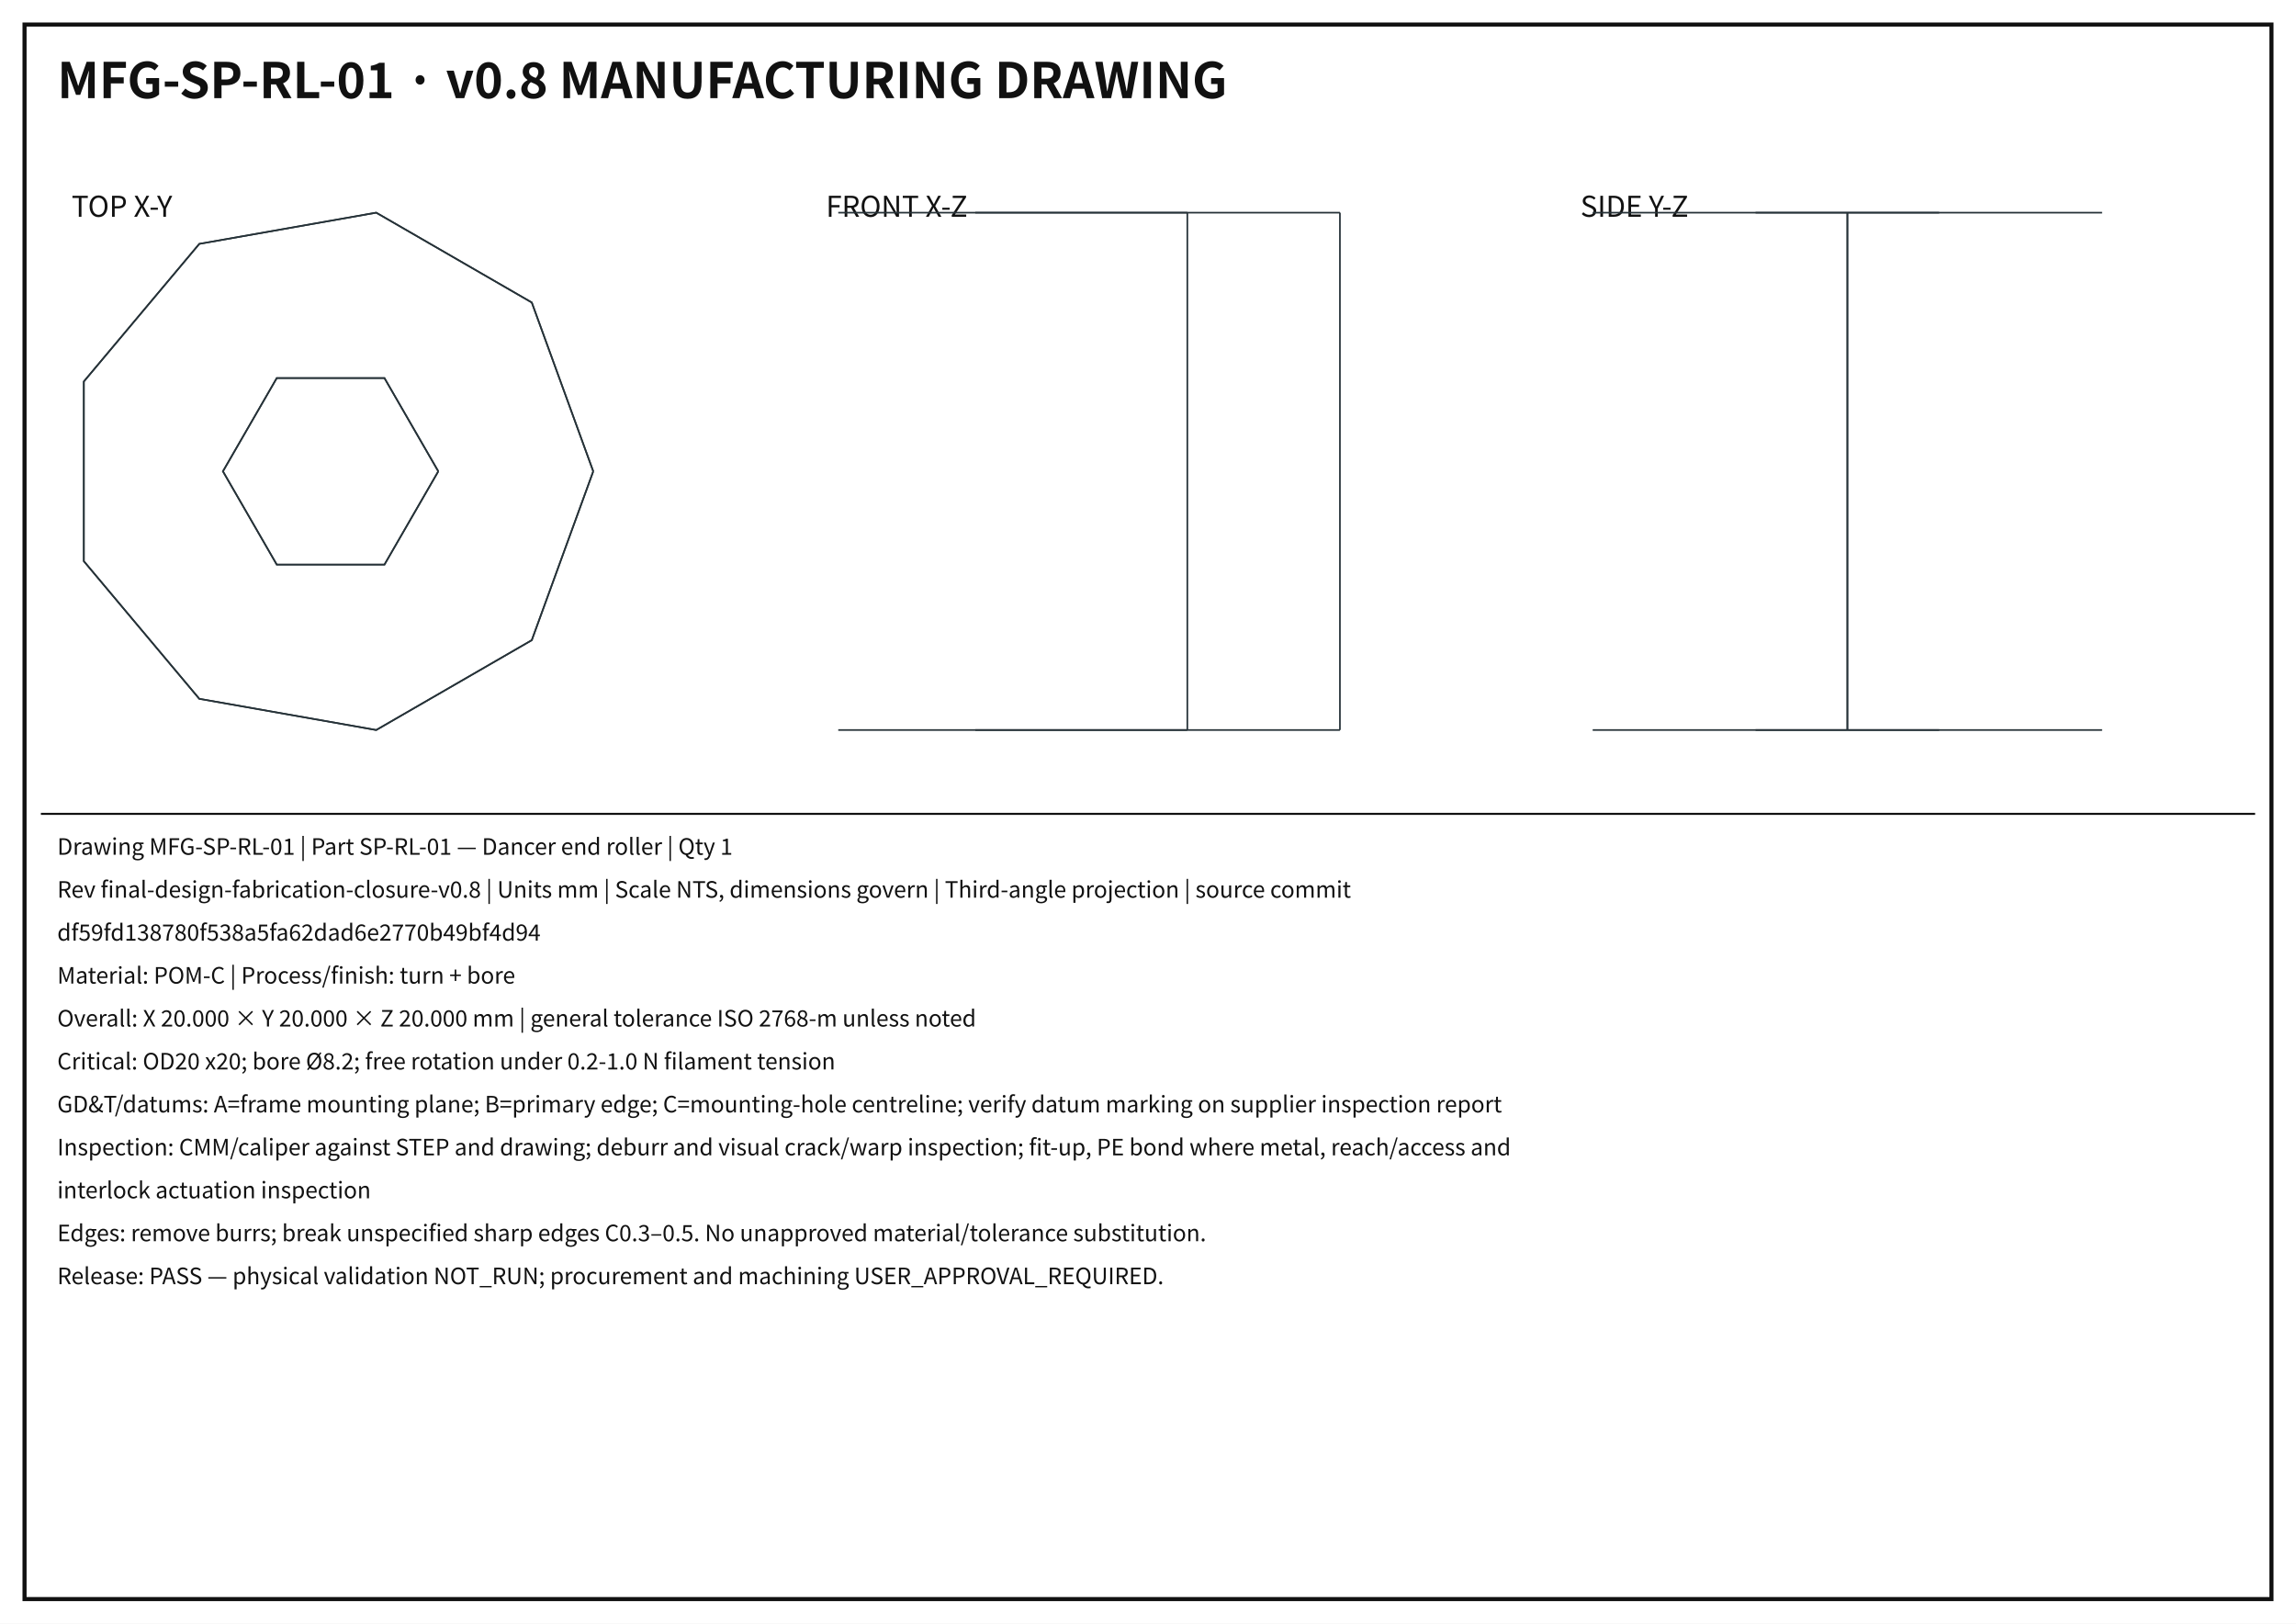
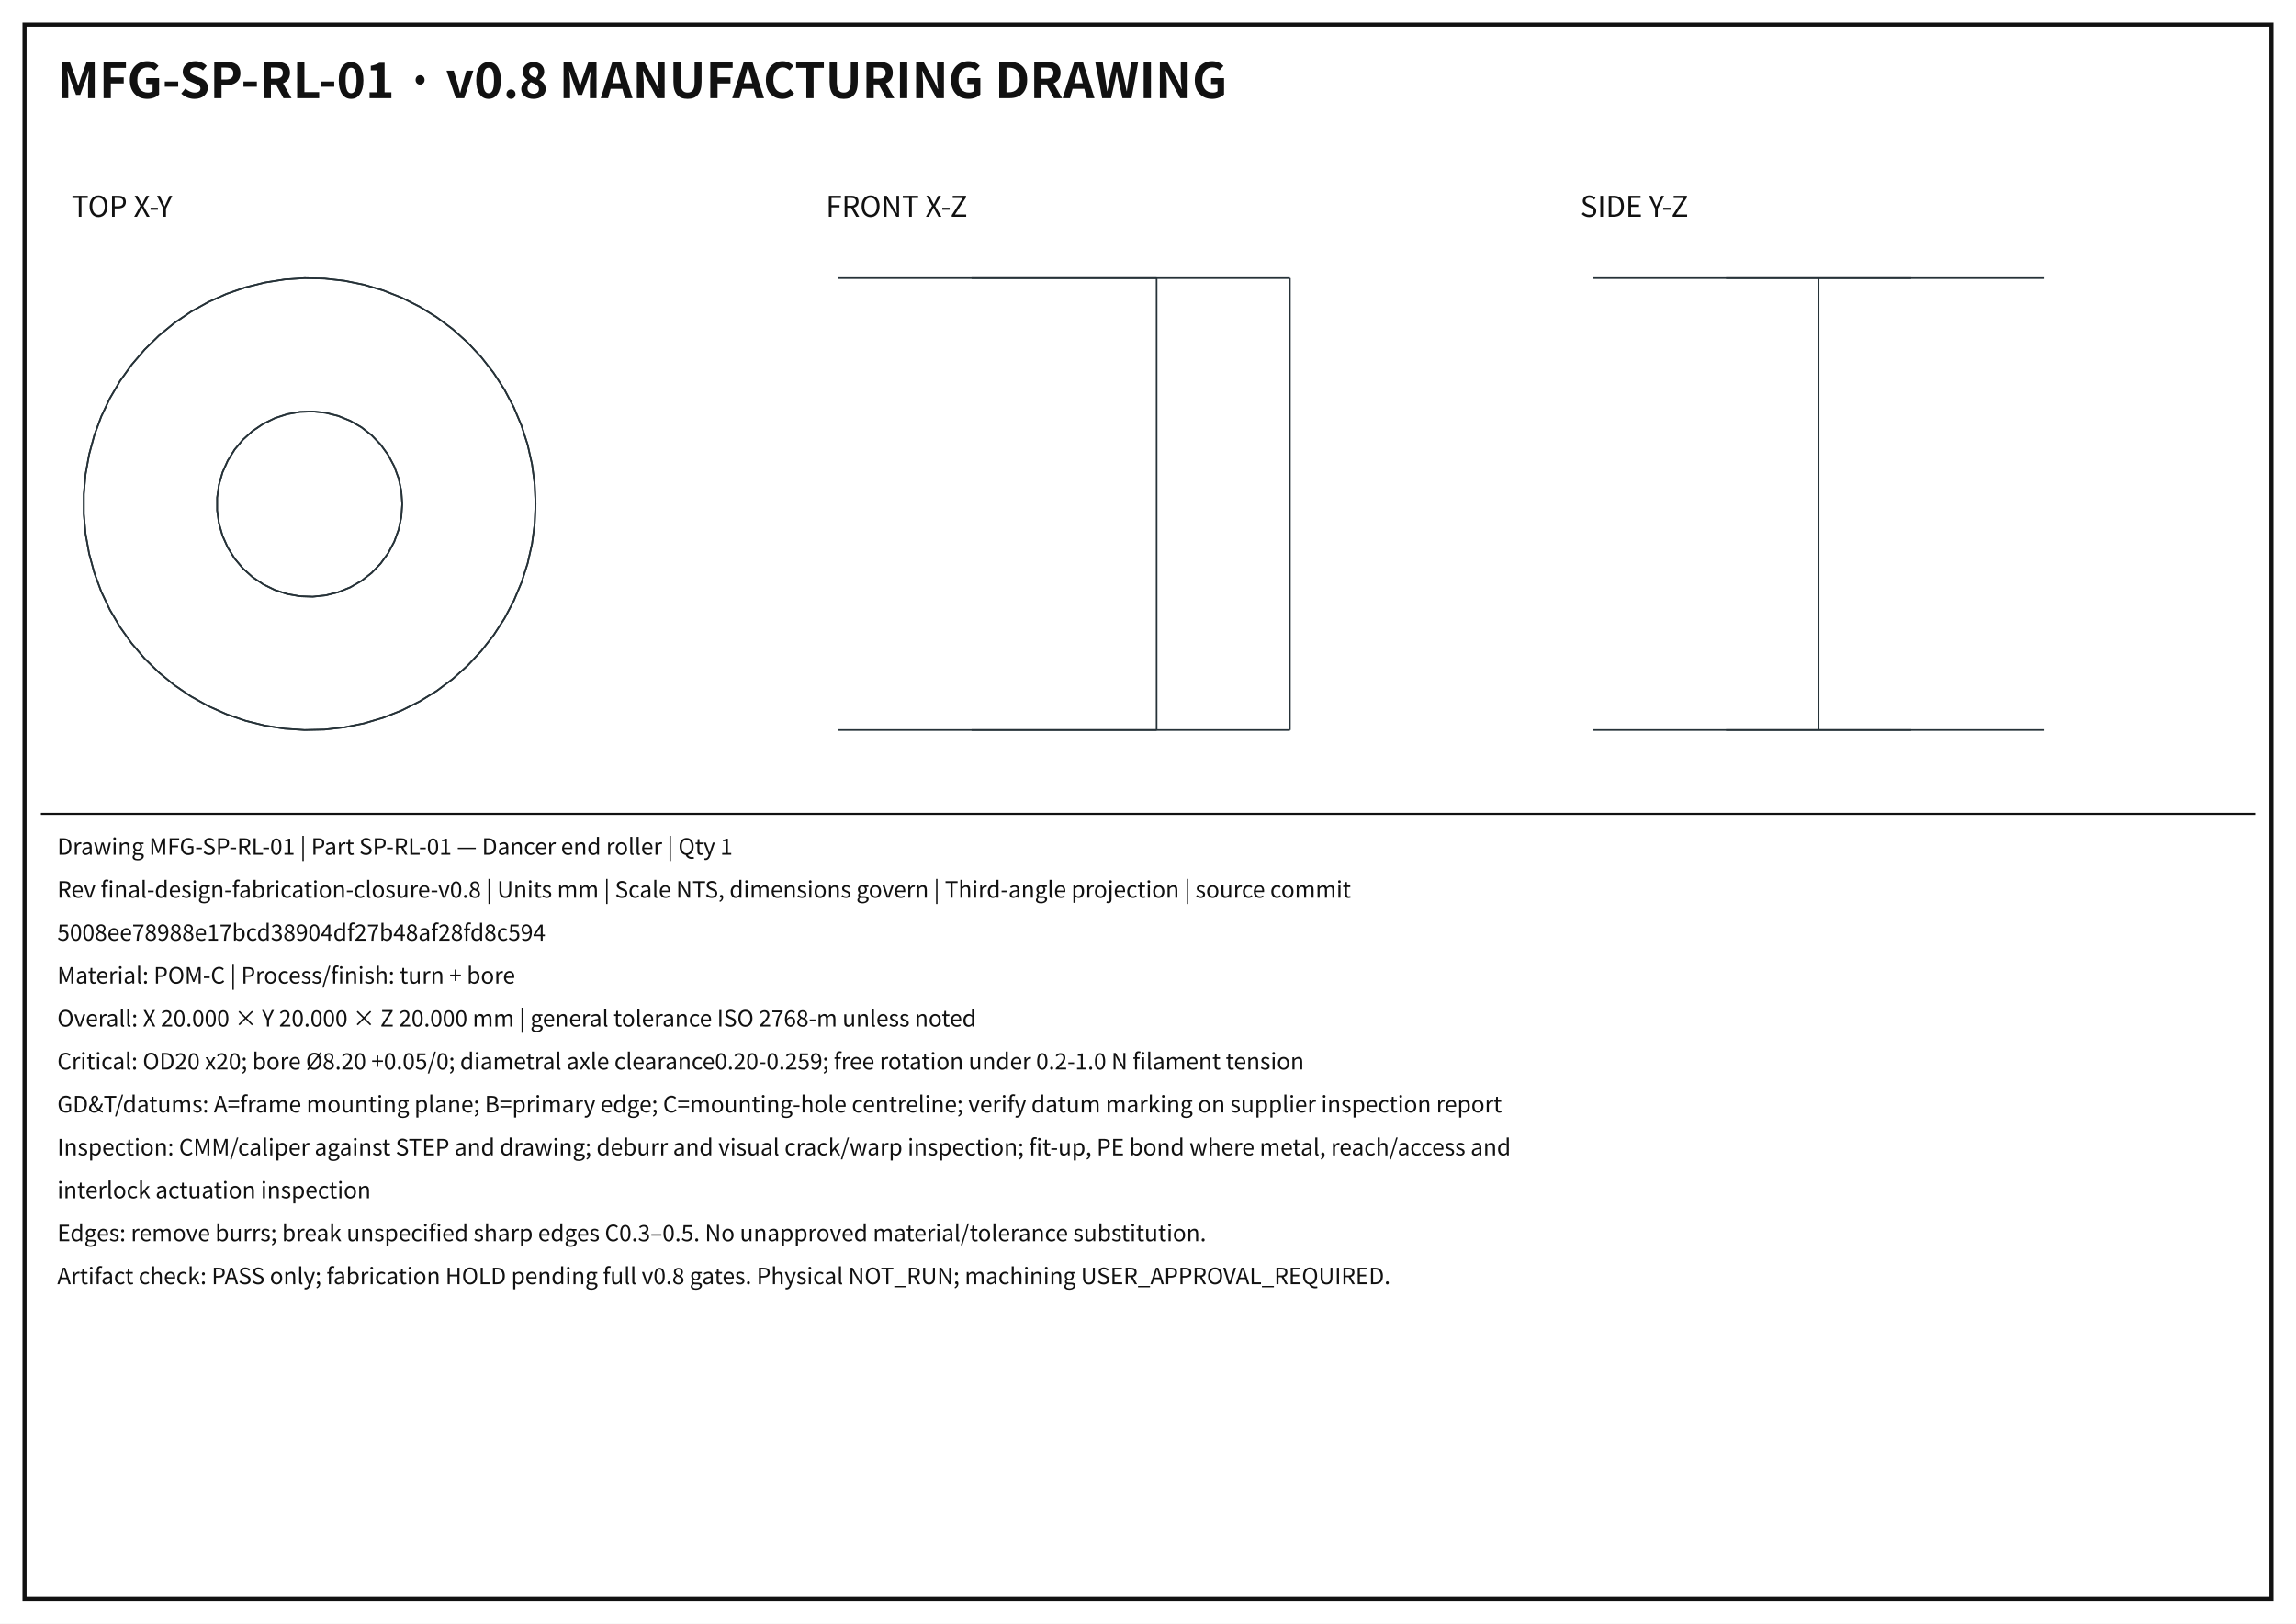
<svg xmlns="http://www.w3.org/2000/svg" width="1123" height="794" viewBox="0 0 1123 794">
  <rect width="1123" height="794" fill="white" />
  <rect x="12" y="12" width="1099" height="770" fill="none" stroke="#111" stroke-width="2" />
  <g font-family="Noto Sans CJK KR,sans-serif" fill="#111">
    <text x="28" y="48" font-size="24" font-weight="bold">MFG-SP-RL-01 · v0.8 MANUFACTURING DRAWING</text>
    <text x="35" y="106" font-size="14">TOP X-Y</text>
-     <polyline points="290.16,230.50 260.10,147.93 184.01,104.00 97.48,119.26 41.00,186.57 41.00,274.43 97.48,341.74 184.01,357.00 260.10,313.07 290.16,230.50" fill="none" stroke="#263238" stroke-width="0.8" />
-     <polyline points="290.16,230.50 290.16,230.50" fill="none" stroke="#263238" stroke-width="0.8" />
-     <polyline points="290.16,230.50 260.10,147.93 184.01,104.00 97.48,119.26 41.00,186.57 41.00,274.43 97.48,341.74 184.01,357.00 260.10,313.07 290.16,230.50" fill="none" stroke="#263238" stroke-width="0.8" />
-     <polyline points="214.37,230.50 188.04,184.89 135.37,184.89 109.04,230.50 135.37,276.11 188.04,276.11 214.37,230.50" fill="none" stroke="#263238" stroke-width="0.8" />
-     <polyline points="214.37,230.50 188.04,184.89 135.37,184.89 109.04,230.50 135.37,276.11 188.04,276.11 214.37,230.50" fill="none" stroke="#263238" stroke-width="0.8" />
-     <polyline points="214.37,230.50 214.37,230.50" fill="none" stroke="#263238" stroke-width="0.8" />
+     <polyline points="261.95,246.50 261.51,236.73 260.22,227.04 258.07,217.50 255.09,208.19 251.30,199.17 246.73,190.53 241.41,182.33 235.38,174.63 228.70,167.49 221.42,160.96 213.58,155.11 205.26,149.98 196.52,145.59 187.43,142.00 178.05,139.23 168.47,137.30 158.75,136.22 148.97,136.00 139.22,136.65 129.56,138.16 120.07,140.51 110.82,143.70 101.90,147.69 93.36,152.45 85.27,157.95 77.70,164.14 70.71,170.98 64.36,178.41 58.68,186.37 53.73,194.80 49.54,203.64 46.15,212.81 43.59,222.25 41.86,231.87 41.00,241.61 41.00,251.39 41.86,261.13 43.59,270.75 46.15,280.19 49.54,289.36 53.73,298.20 58.68,306.63 64.36,314.59 70.71,322.02 77.70,328.86 85.27,335.05 93.36,340.55 101.90,345.31 110.82,349.30 120.07,352.49 129.56,354.84 139.22,356.35 148.97,357.00 158.75,356.78 168.47,355.70 178.05,353.77 187.43,351.00 196.52,347.41 205.26,343.02 213.58,337.89 221.42,332.04 228.70,325.51 235.38,318.37 241.41,310.67 246.73,302.47 251.30,293.83 255.09,284.81 258.07,275.50 260.22,265.96 261.51,256.27 261.95,246.50" fill="none" stroke="#263238" stroke-width="0.8" />
+     <polyline points="261.95,246.50 261.95,246.50" fill="none" stroke="#263238" stroke-width="0.8" />
+     <polyline points="261.95,246.50 261.51,236.73 260.22,227.04 258.07,217.50 255.09,208.19 251.30,199.17 246.73,190.53 241.41,182.33 235.38,174.63 228.70,167.49 221.42,160.96 213.58,155.11 205.26,149.98 196.52,145.59 187.43,142.00 178.05,139.23 168.47,137.30 158.75,136.22 148.97,136.00 139.22,136.65 129.56,138.16 120.07,140.51 110.82,143.70 101.90,147.69 93.36,152.45 85.27,157.95 77.70,164.14 70.71,170.98 64.36,178.41 58.68,186.37 53.73,194.80 49.54,203.64 46.15,212.81 43.59,222.25 41.86,231.87 41.00,241.61 41.00,251.39 41.86,261.13 43.59,270.75 46.15,280.19 49.54,289.36 53.73,298.20 58.68,306.63 64.36,314.59 70.71,322.02 77.70,328.86 85.27,335.05 93.36,340.55 101.90,345.31 110.82,349.30 120.07,352.49 129.56,354.84 139.22,356.35 148.97,357.00 158.75,356.78 168.47,355.70 178.05,353.77 187.43,351.00 196.52,347.41 205.26,343.02 213.58,337.89 221.42,332.04 228.70,325.51 235.38,318.37 241.41,310.67 246.73,302.47 251.30,293.83 255.09,284.81 258.07,275.50 260.22,265.96 261.51,256.27 261.95,246.50" fill="none" stroke="#263238" stroke-width="0.8" />
+     <polyline points="196.73,246.50 196.29,240.19 194.98,234.01 192.82,228.07 189.85,222.49 186.13,217.37 181.74,212.82 176.76,208.93 171.28,205.77 165.42,203.40 159.29,201.87 153.00,201.21 146.68,201.43 140.46,202.53 134.44,204.48 128.76,207.26 123.52,210.79 118.82,215.02 114.76,219.86 111.41,225.23 108.84,231.00 107.09,237.08 106.21,243.34 106.21,249.66 107.09,255.92 108.84,262.00 111.41,267.77 114.76,273.14 118.82,277.98 123.52,282.21 128.76,285.74 134.44,288.52 140.46,290.47 146.68,291.57 153.00,291.79 159.29,291.13 165.42,289.60 171.28,287.23 176.76,284.07 181.74,280.18 186.13,275.63 189.85,270.51 192.82,264.93 194.98,258.99 196.29,252.81 196.73,246.50" fill="none" stroke="#263238" stroke-width="0.8" />
+     <polyline points="196.73,246.50 196.29,240.19 194.98,234.01 192.82,228.07 189.85,222.49 186.13,217.37 181.74,212.82 176.76,208.93 171.28,205.77 165.42,203.40 159.29,201.87 153.00,201.21 146.68,201.43 140.46,202.53 134.44,204.48 128.76,207.26 123.52,210.79 118.82,215.02 114.76,219.86 111.41,225.23 108.84,231.00 107.09,237.08 106.21,243.34 106.21,249.66 107.09,255.92 108.84,262.00 111.41,267.77 114.76,273.14 118.82,277.98 123.52,282.21 128.76,285.74 134.44,288.52 140.46,290.47 146.68,291.57 153.00,291.79 159.29,291.13 165.42,289.60 171.28,287.23 176.76,284.07 181.74,280.18 186.13,275.63 189.85,270.51 192.82,264.93 194.98,258.99 196.29,252.81 196.73,246.50" fill="none" stroke="#263238" stroke-width="0.8" />
+     <polyline points="196.73,246.50 196.73,246.50" fill="none" stroke="#263238" stroke-width="0.8" />
    <text x="404" y="106" font-size="14">FRONT X-Z</text>
-     <polyline points="655.37,104.00 625.78,104.00 550.84,104.00 465.62,104.00 410.00,104.00 410.00,104.00 465.62,104.00 550.84,104.00 625.78,104.00 655.37,104.00" fill="none" stroke="#263238" stroke-width="0.8" />
-     <polyline points="655.37,357.00 655.37,104.00" fill="none" stroke="#263238" stroke-width="0.8" />
-     <polyline points="655.37,357.00 625.78,357.00 550.84,357.00 465.62,357.00 410.00,357.00 410.00,357.00 465.62,357.00 550.84,357.00 625.78,357.00 655.37,357.00" fill="none" stroke="#263238" stroke-width="0.8" />
-     <polyline points="580.74,104.00 554.80,104.00 502.94,104.00 477.01,104.00 502.94,104.00 554.80,104.00 580.74,104.00" fill="none" stroke="#263238" stroke-width="0.8" />
-     <polyline points="580.74,357.00 554.80,357.00 502.94,357.00 477.01,357.00 502.94,357.00 554.80,357.00 580.74,357.00" fill="none" stroke="#263238" stroke-width="0.8" />
-     <polyline points="580.74,357.00 580.74,104.00" fill="none" stroke="#263238" stroke-width="0.8" />
+     <polyline points="630.89,136.00 630.46,136.00 629.17,136.00 627.02,136.00 624.04,136.00 620.25,136.00 615.68,136.00 610.36,136.00 604.34,136.00 597.66,136.00 590.37,136.00 582.54,136.00 574.22,136.00 565.49,136.00 556.39,136.00 547.02,136.00 537.44,136.00 527.72,136.00 517.95,136.00 508.19,136.00 498.53,136.00 489.05,136.00 479.81,136.00 470.88,136.00 462.34,136.00 454.26,136.00 446.70,136.00 439.71,136.00 433.35,136.00 427.67,136.00 422.72,136.00 418.54,136.00 415.15,136.00 412.59,136.00 410.86,136.00 410.00,136.00 410.00,136.00 410.86,136.00 412.59,136.00 415.15,136.00 418.54,136.00 422.72,136.00 427.67,136.00 433.35,136.00 439.71,136.00 446.70,136.00 454.26,136.00 462.34,136.00 470.88,136.00 479.81,136.00 489.05,136.00 498.53,136.00 508.19,136.00 517.95,136.00 527.72,136.00 537.44,136.00 547.02,136.00 556.39,136.00 565.49,136.00 574.22,136.00 582.54,136.00 590.37,136.00 597.66,136.00 604.34,136.00 610.36,136.00 615.68,136.00 620.25,136.00 624.04,136.00 627.02,136.00 629.17,136.00 630.46,136.00 630.89,136.00" fill="none" stroke="#263238" stroke-width="0.8" />
+     <polyline points="630.89,357.00 630.89,136.00" fill="none" stroke="#263238" stroke-width="0.8" />
+     <polyline points="630.89,357.00 630.46,357.00 629.17,357.00 627.02,357.00 624.04,357.00 620.25,357.00 615.68,357.00 610.36,357.00 604.34,357.00 597.66,357.00 590.37,357.00 582.54,357.00 574.22,357.00 565.49,357.00 556.39,357.00 547.02,357.00 537.44,357.00 527.72,357.00 517.95,357.00 508.19,357.00 498.53,357.00 489.05,357.00 479.81,357.00 470.88,357.00 462.34,357.00 454.26,357.00 446.70,357.00 439.71,357.00 433.35,357.00 427.67,357.00 422.72,357.00 418.54,357.00 415.15,357.00 412.59,357.00 410.86,357.00 410.00,357.00 410.00,357.00 410.86,357.00 412.59,357.00 415.15,357.00 418.54,357.00 422.72,357.00 427.67,357.00 433.35,357.00 439.71,357.00 446.70,357.00 454.26,357.00 462.34,357.00 470.88,357.00 479.81,357.00 489.05,357.00 498.53,357.00 508.19,357.00 517.95,357.00 527.72,357.00 537.44,357.00 547.02,357.00 556.39,357.00 565.49,357.00 574.22,357.00 582.54,357.00 590.37,357.00 597.66,357.00 604.34,357.00 610.36,357.00 615.68,357.00 620.25,357.00 624.04,357.00 627.02,357.00 629.17,357.00 630.46,357.00 630.89,357.00" fill="none" stroke="#263238" stroke-width="0.8" />
+     <polyline points="565.70,136.00 565.26,136.00 563.94,136.00 561.78,136.00 558.81,136.00 555.10,136.00 550.71,136.00 545.73,136.00 540.25,136.00 534.39,136.00 528.26,136.00 521.97,136.00 515.66,136.00 509.43,136.00 503.42,136.00 497.74,136.00 492.50,136.00 487.80,136.00 483.74,136.00 480.39,136.00 477.82,136.00 476.08,136.00 475.20,136.00 475.20,136.00 476.08,136.00 477.82,136.00 480.39,136.00 483.74,136.00 487.80,136.00 492.50,136.00 497.74,136.00 503.42,136.00 509.43,136.00 515.66,136.00 521.97,136.00 528.26,136.00 534.39,136.00 540.25,136.00 545.73,136.00 550.71,136.00 555.10,136.00 558.81,136.00 561.78,136.00 563.94,136.00 565.26,136.00 565.70,136.00" fill="none" stroke="#263238" stroke-width="0.8" />
+     <polyline points="565.70,357.00 565.26,357.00 563.94,357.00 561.78,357.00 558.81,357.00 555.10,357.00 550.71,357.00 545.73,357.00 540.25,357.00 534.39,357.00 528.26,357.00 521.97,357.00 515.66,357.00 509.43,357.00 503.42,357.00 497.74,357.00 492.50,357.00 487.80,357.00 483.74,357.00 480.39,357.00 477.82,357.00 476.08,357.00 475.20,357.00 475.20,357.00 476.08,357.00 477.82,357.00 480.39,357.00 483.74,357.00 487.80,357.00 492.50,357.00 497.74,357.00 503.42,357.00 509.43,357.00 515.66,357.00 521.97,357.00 528.26,357.00 534.39,357.00 540.25,357.00 545.73,357.00 550.71,357.00 555.10,357.00 558.81,357.00 561.78,357.00 563.94,357.00 565.26,357.00 565.70,357.00" fill="none" stroke="#263238" stroke-width="0.8" />
+     <polyline points="565.70,357.00 565.70,136.00" fill="none" stroke="#263238" stroke-width="0.8" />
    <text x="773" y="106" font-size="14">SIDE Y-Z</text>
-     <polyline points="903.58,104.00 984.89,104.00 1028.16,104.00 1013.13,104.00 946.84,104.00 860.31,104.00 794.03,104.00 779.00,104.00 822.27,104.00 903.58,104.00" fill="none" stroke="#263238" stroke-width="0.8" />
-     <polyline points="903.58,357.00 903.58,104.00" fill="none" stroke="#263238" stroke-width="0.8" />
-     <polyline points="903.58,357.00 984.89,357.00 1028.16,357.00 1013.13,357.00 946.84,357.00 860.31,357.00 794.03,357.00 779.00,357.00 822.27,357.00 903.58,357.00" fill="none" stroke="#263238" stroke-width="0.8" />
-     <polyline points="903.58,104.00 948.49,104.00 948.49,104.00 903.58,104.00 858.66,104.00 858.66,104.00 903.58,104.00" fill="none" stroke="#263238" stroke-width="0.8" />
-     <polyline points="903.58,357.00 948.49,357.00 948.49,357.00 903.58,357.00 858.66,357.00 858.66,357.00 903.58,357.00" fill="none" stroke="#263238" stroke-width="0.8" />
-     <polyline points="903.58,357.00 903.58,104.00" fill="none" stroke="#263238" stroke-width="0.8" />
+     <polyline points="889.47,136.00 899.24,136.00 908.93,136.00 918.47,136.00 927.78,136.00 936.79,136.00 945.43,136.00 953.63,136.00 961.33,136.00 968.47,136.00 974.99,136.00 980.84,136.00 985.97,136.00 990.35,136.00 993.94,136.00 996.72,136.00 998.65,136.00 999.73,136.00 999.95,136.00 999.30,136.00 997.79,136.00 995.43,136.00 992.25,136.00 988.26,136.00 983.50,136.00 978.00,136.00 971.81,136.00 964.97,136.00 957.55,136.00 949.59,136.00 941.16,136.00 932.32,136.00 923.15,136.00 913.72,136.00 904.10,136.00 894.36,136.00 884.59,136.00 874.85,136.00 865.23,136.00 855.79,136.00 846.62,136.00 837.79,136.00 829.36,136.00 821.40,136.00 813.97,136.00 807.14,136.00 800.95,136.00 795.45,136.00 790.69,136.00 786.70,136.00 783.51,136.00 781.16,136.00 779.65,136.00 779.00,136.00 779.22,136.00 780.30,136.00 782.23,136.00 785.00,136.00 788.59,136.00 792.97,136.00 798.11,136.00 803.96,136.00 810.48,136.00 817.62,136.00 825.32,136.00 833.52,136.00 842.16,136.00 851.17,136.00 860.48,136.00 870.02,136.00 879.71,136.00 889.47,136.00" fill="none" stroke="#263238" stroke-width="0.8" />
+     <polyline points="889.47,357.00 889.47,136.00" fill="none" stroke="#263238" stroke-width="0.8" />
+     <polyline points="889.47,357.00 899.24,357.00 908.93,357.00 918.47,357.00 927.78,357.00 936.79,357.00 945.43,357.00 953.63,357.00 961.33,357.00 968.47,357.00 974.99,357.00 980.84,357.00 985.97,357.00 990.35,357.00 993.94,357.00 996.72,357.00 998.65,357.00 999.73,357.00 999.95,357.00 999.30,357.00 997.79,357.00 995.43,357.00 992.25,357.00 988.26,357.00 983.50,357.00 978.00,357.00 971.81,357.00 964.97,357.00 957.55,357.00 949.59,357.00 941.16,357.00 932.32,357.00 923.15,357.00 913.72,357.00 904.10,357.00 894.36,357.00 884.59,357.00 874.85,357.00 865.23,357.00 855.79,357.00 846.62,357.00 837.79,357.00 829.36,357.00 821.40,357.00 813.97,357.00 807.14,357.00 800.95,357.00 795.45,357.00 790.69,357.00 786.70,357.00 783.51,357.00 781.16,357.00 779.65,357.00 779.00,357.00 779.22,357.00 780.30,357.00 782.23,357.00 785.00,357.00 788.59,357.00 792.97,357.00 798.11,357.00 803.96,357.00 810.48,357.00 817.62,357.00 825.32,357.00 833.52,357.00 842.16,357.00 851.17,357.00 860.48,357.00 870.02,357.00 879.71,357.00 889.47,357.00" fill="none" stroke="#263238" stroke-width="0.8" />
+     <polyline points="889.47,136.00 895.78,136.00 901.96,136.00 907.90,136.00 913.48,136.00 918.59,136.00 923.14,136.00 927.03,136.00 930.19,136.00 932.56,136.00 934.09,136.00 934.75,136.00 934.53,136.00 933.43,136.00 931.48,136.00 928.71,136.00 925.17,136.00 920.94,136.00 916.10,136.00 910.74,136.00 904.97,136.00 898.89,136.00 892.63,136.00 886.31,136.00 880.05,136.00 873.98,136.00 868.20,136.00 862.84,136.00 858.00,136.00 853.77,136.00 850.24,136.00 847.47,136.00 845.51,136.00 844.42,136.00 844.20,136.00 844.86,136.00 846.39,136.00 848.75,136.00 851.91,136.00 855.80,136.00 860.35,136.00 865.46,136.00 871.05,136.00 876.99,136.00 883.17,136.00 889.47,136.00" fill="none" stroke="#263238" stroke-width="0.8" />
+     <polyline points="889.47,357.00 895.78,357.00 901.96,357.00 907.90,357.00 913.48,357.00 918.59,357.00 923.14,357.00 927.03,357.00 930.19,357.00 932.56,357.00 934.09,357.00 934.75,357.00 934.53,357.00 933.43,357.00 931.48,357.00 928.71,357.00 925.17,357.00 920.94,357.00 916.10,357.00 910.74,357.00 904.97,357.00 898.89,357.00 892.63,357.00 886.31,357.00 880.05,357.00 873.98,357.00 868.20,357.00 862.84,357.00 858.00,357.00 853.77,357.00 850.24,357.00 847.47,357.00 845.51,357.00 844.42,357.00 844.20,357.00 844.86,357.00 846.39,357.00 848.75,357.00 851.91,357.00 855.80,357.00 860.35,357.00 865.46,357.00 871.05,357.00 876.99,357.00 883.17,357.00 889.47,357.00" fill="none" stroke="#263238" stroke-width="0.8" />
+     <polyline points="889.47,357.00 889.47,136.00" fill="none" stroke="#263238" stroke-width="0.8" />
    <line x1="20" y1="398" x2="1103" y2="398" stroke="#111" />
    <text x="28" y="418" font-size="11">Drawing MFG-SP-RL-01 | Part SP-RL-01 — Dancer end roller | Qty 1</text>
    <text x="28" y="439" font-size="11">Rev final-design-fabrication-closure-v0.8 | Units mm | Scale NTS, dimensions govern | Third-angle projection | source commit</text>
-     <text x="28" y="460" font-size="11">df59fd138780f538a5fa62dad6e2770b49bf4d94</text>
+     <text x="28" y="460" font-size="11">5008ee78988e17bcd38904df27b48af28fd8c594</text>
    <text x="28" y="481" font-size="11">Material: POM-C | Process/finish: turn + bore</text>
    <text x="28" y="502" font-size="11">Overall: X 20.000 × Y 20.000 × Z 20.000 mm | general tolerance ISO 2768-m unless noted</text>
-     <text x="28" y="523" font-size="11">Critical: OD20 x20; bore Ø8.2; free rotation under 0.2-1.0 N filament tension</text>
+     <text x="28" y="523" font-size="11">Critical: OD20 x20; bore Ø8.20 +0.05/0; diametral axle clearance0.20-0.259; free rotation under 0.2-1.0 N filament tension</text>
    <text x="28" y="544" font-size="11">GD&amp;T/datums: A=frame mounting plane; B=primary edge; C=mounting-hole centreline; verify datum marking on supplier inspection report</text>
    <text x="28" y="565" font-size="11">Inspection: CMM/caliper against STEP and drawing; deburr and visual crack/warp inspection; fit-up, PE bond where metal, reach/access and</text>
    <text x="28" y="586" font-size="11">interlock actuation inspection</text>
    <text x="28" y="607" font-size="11">Edges: remove burrs; break unspecified sharp edges C0.3–0.5. No unapproved material/tolerance substitution.</text>
-     <text x="28" y="628" font-size="11">Release: PASS — physical validation NOT_RUN; procurement and machining USER_APPROVAL_REQUIRED.</text>
+     <text x="28" y="628" font-size="11">Artifact check: PASS only; fabrication HOLD pending full v0.8 gates. Physical NOT_RUN; machining USER_APPROVAL_REQUIRED.</text>
  </g>
</svg>
